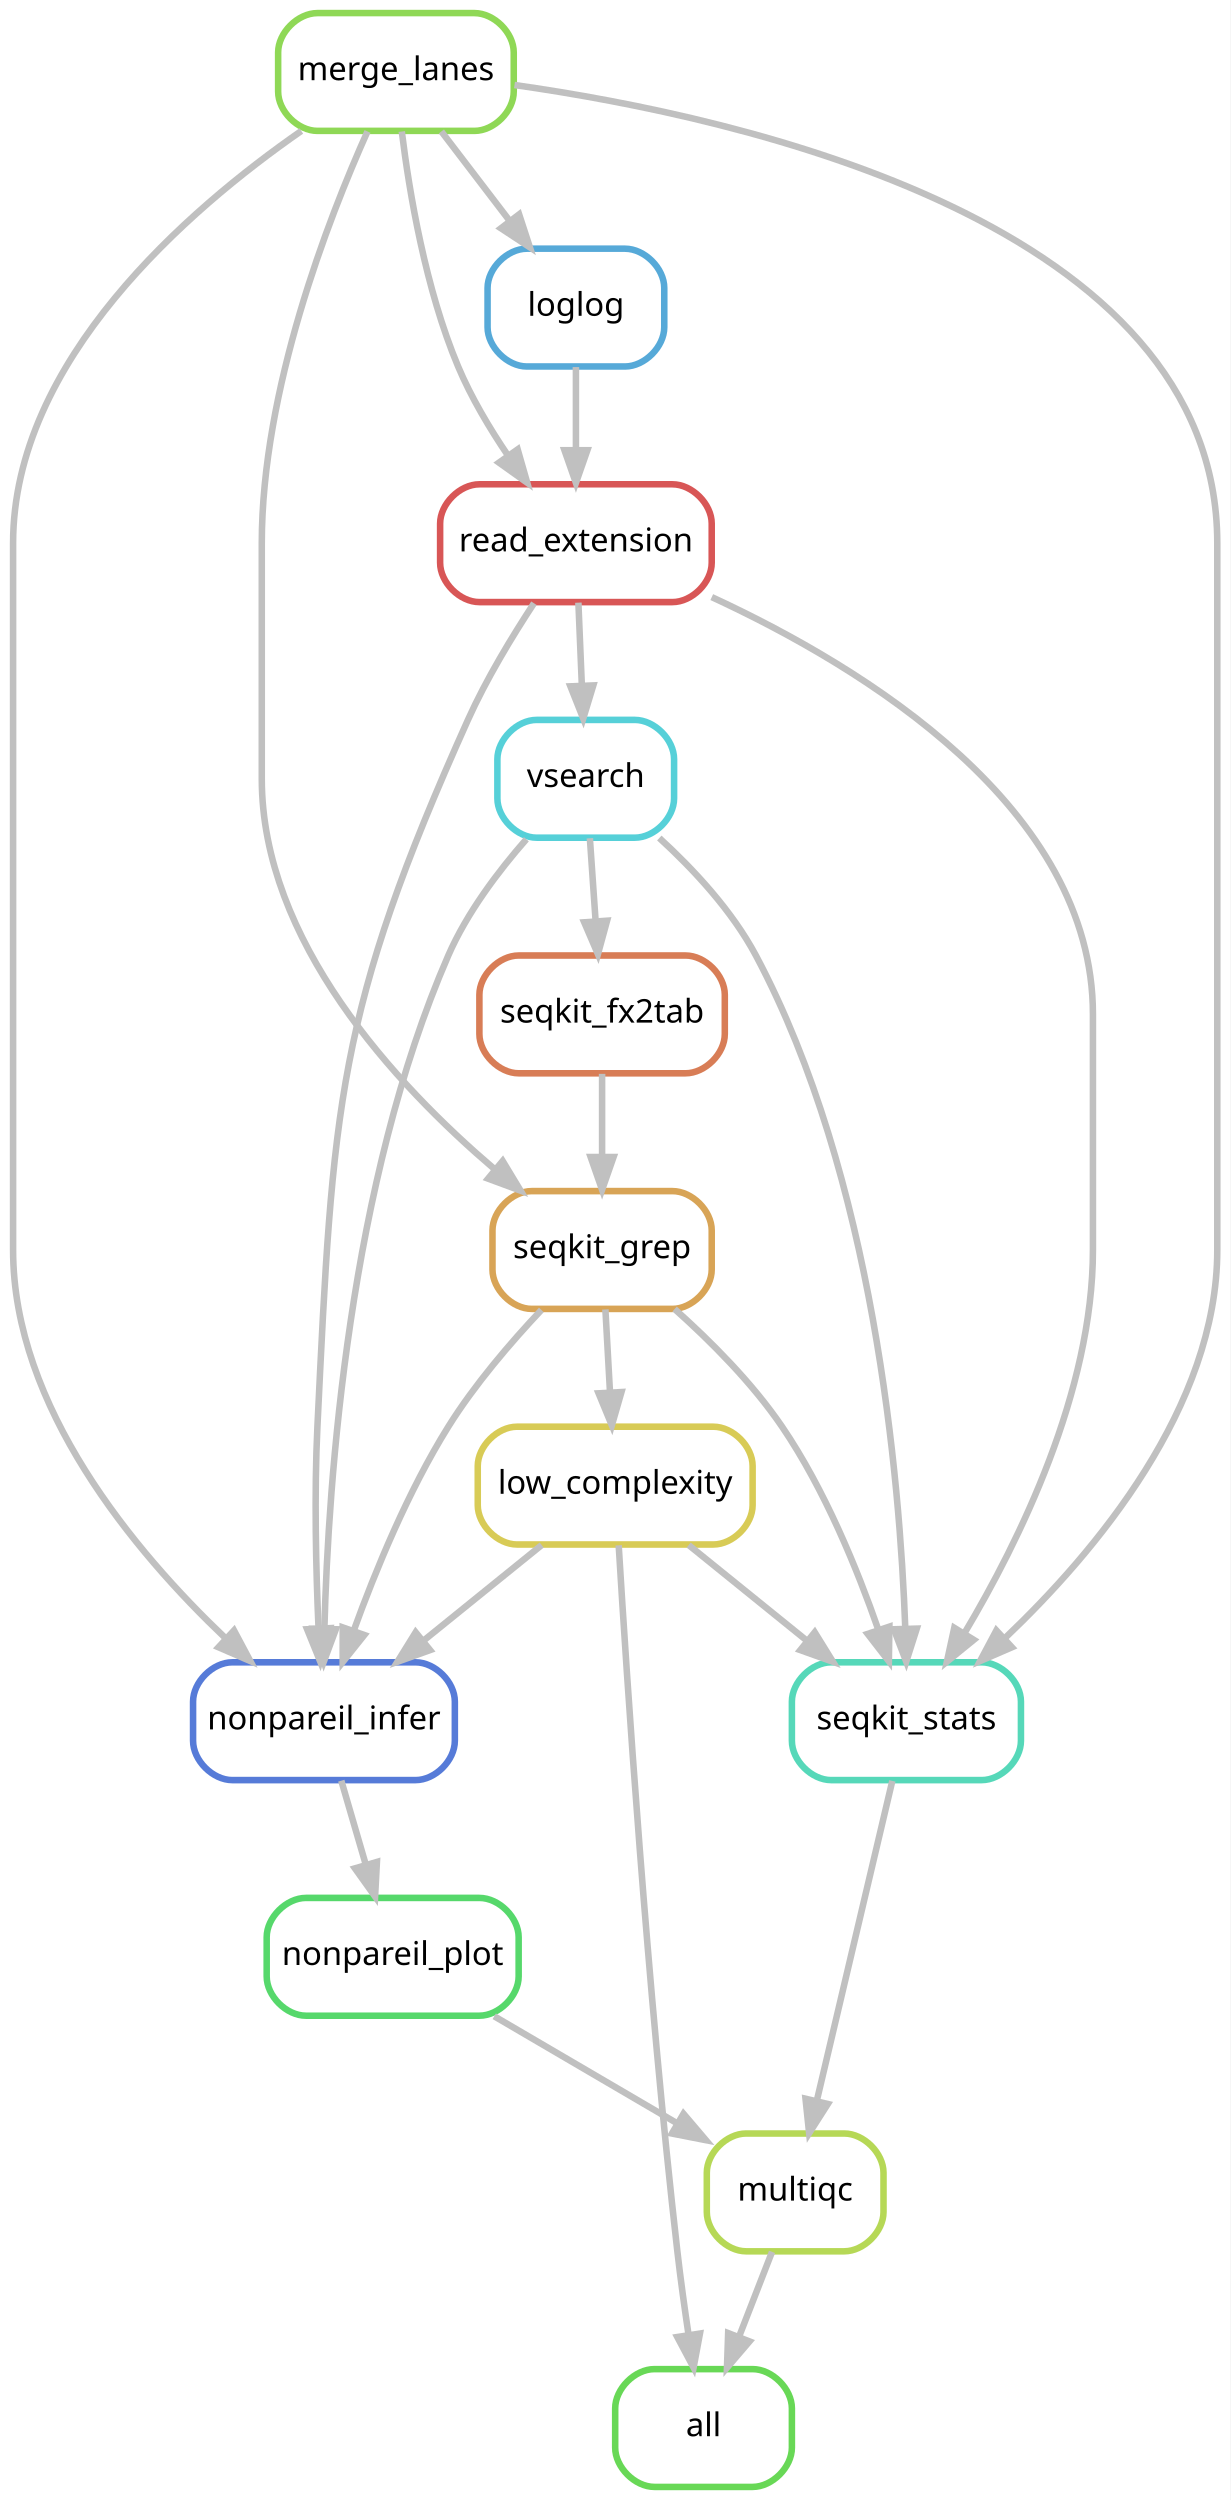
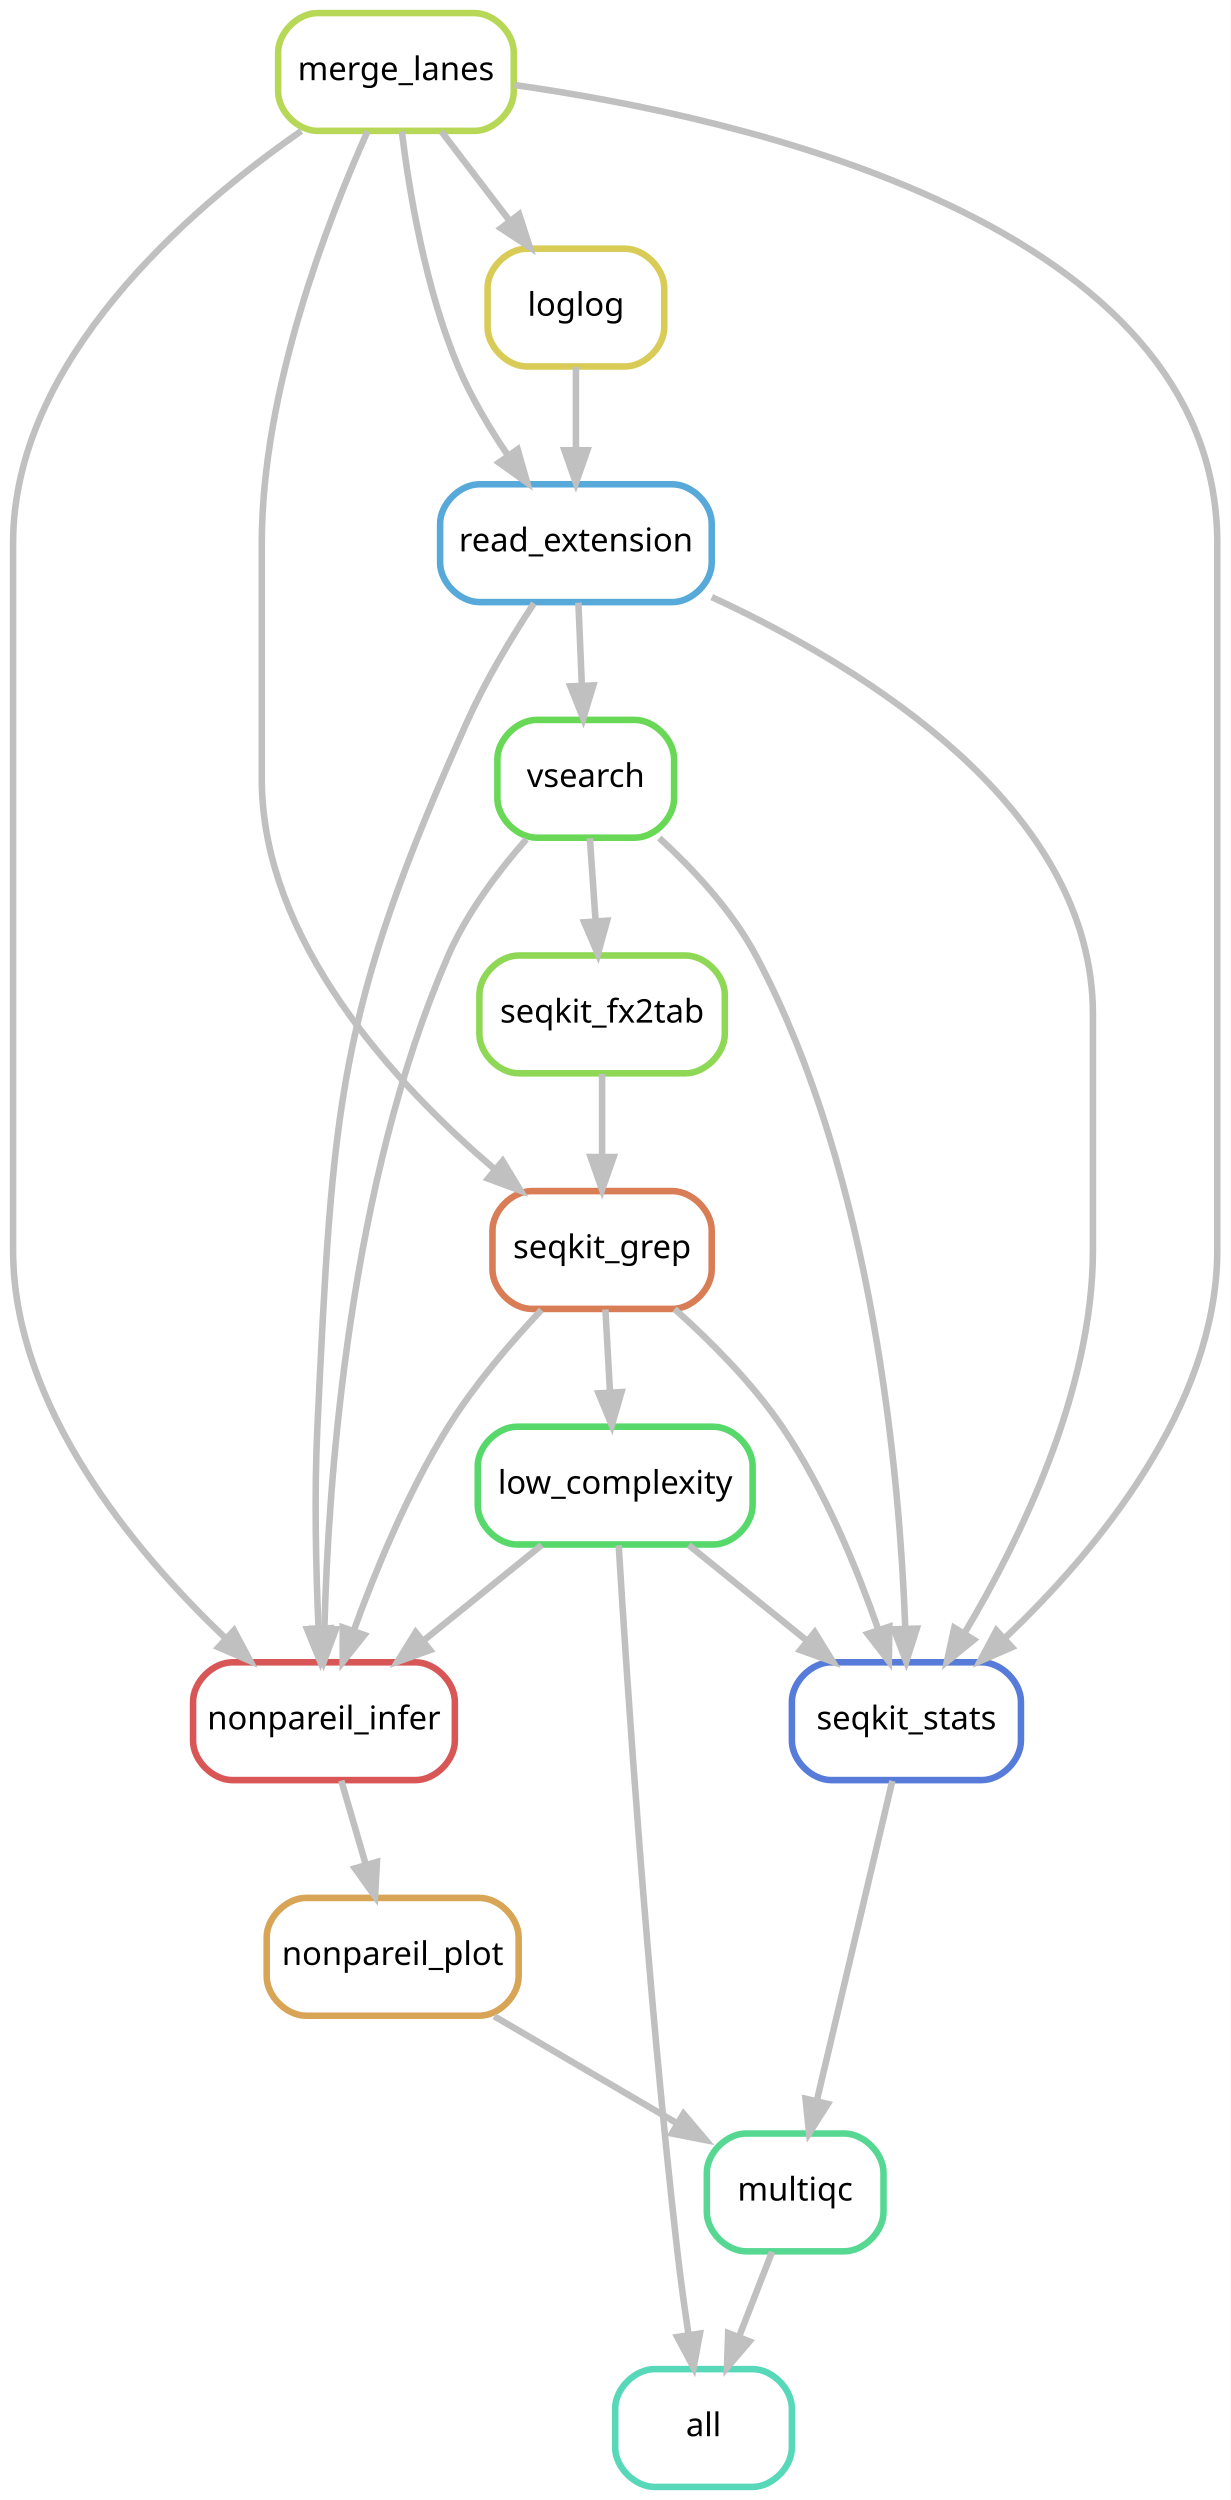
<svg xmlns="http://www.w3.org/2000/svg" width="376pt" height="764pt" viewBox="0.00 0.00 376.00 764.00">
  <g id="graph0" class="graph" transform="scale(1 1) rotate(0) translate(4 760)">
    <polygon fill="#ffffff" stroke="transparent" points="-4,4 -4,-760 372,-760 372,4 -4,4" />
    <g id="node1" class="node">
-       <path fill="none" stroke="#68d856" stroke-width="2" d="M226,-36C226,-36 196,-36 196,-36 190,-36 184,-30 184,-24 184,-24 184,-12 184,-12 184,-6 190,0 196,0 196,0 226,0 226,0 232,0 238,-6 238,-12 238,-12 238,-24 238,-24 238,-30 232,-36 226,-36" />
+       <path fill="none" stroke="#56d8b9" stroke-width="2" d="M226,-36C226,-36 196,-36 196,-36 190,-36 184,-30 184,-24 184,-24 184,-12 184,-12 184,-6 190,0 196,0 196,0 226,0 226,0 232,0 238,-6 238,-12 238,-12 238,-24 238,-24 238,-30 232,-36 226,-36" />
      <text text-anchor="middle" x="211" y="-15.5" font-family="sans" font-size="10.00" fill="#000000">all</text>
    </g>
    <g id="node2" class="node">
-       <path fill="none" stroke="#b6d856" stroke-width="2" d="M254,-108C254,-108 224,-108 224,-108 218,-108 212,-102 212,-96 212,-96 212,-84 212,-84 212,-78 218,-72 224,-72 224,-72 254,-72 254,-72 260,-72 266,-78 266,-84 266,-84 266,-96 266,-96 266,-102 260,-108 254,-108" />
+       <path fill="none" stroke="#56d892" stroke-width="2" d="M254,-108C254,-108 224,-108 224,-108 218,-108 212,-102 212,-96 212,-96 212,-84 212,-84 212,-78 218,-72 224,-72 224,-72 254,-72 254,-72 260,-72 266,-78 266,-84 266,-84 266,-96 266,-96 266,-102 260,-108 254,-108" />
      <text text-anchor="middle" x="239" y="-87.5" font-family="sans" font-size="10.00" fill="#000000">multiqc</text>
    </g>
    <g id="edge1" class="edge">
      <path fill="none" stroke="#c0c0c0" stroke-width="2" d="M231.934,-71.831C228.874,-63.962 225.222,-54.571 221.832,-45.853" />
      <polygon fill="#c0c0c0" stroke="#c0c0c0" stroke-width="2" points="225.047,-44.465 218.161,-36.413 218.523,-47.002 225.047,-44.465" />
    </g>
    <g id="node3" class="node">
-       <path fill="none" stroke="#56d8b9" stroke-width="2" d="M296,-252C296,-252 250,-252 250,-252 244,-252 238,-246 238,-240 238,-240 238,-228 238,-228 238,-222 244,-216 250,-216 250,-216 296,-216 296,-216 302,-216 308,-222 308,-228 308,-228 308,-240 308,-240 308,-246 302,-252 296,-252" />
+       <path fill="none" stroke="#567bd8" stroke-width="2" d="M296,-252C296,-252 250,-252 250,-252 244,-252 238,-246 238,-240 238,-240 238,-228 238,-228 238,-222 244,-216 250,-216 250,-216 296,-216 296,-216 302,-216 308,-222 308,-228 308,-228 308,-240 308,-240 308,-246 302,-252 296,-252" />
      <text text-anchor="middle" x="273" y="-231.5" font-family="sans" font-size="10.00" fill="#000000">seqkit_stats</text>
    </g>
    <g id="edge4" class="edge">
      <path fill="none" stroke="#c0c0c0" stroke-width="2" d="M268.694,-215.762C262.869,-191.093 252.425,-146.86 245.605,-117.973" />
      <polygon fill="#c0c0c0" stroke="#c0c0c0" stroke-width="2" points="248.976,-117.018 243.271,-108.09 242.163,-118.626 248.976,-117.018" />
    </g>
    <g id="node4" class="node">
-       <path fill="none" stroke="#8fd856" stroke-width="2" d="M141,-756C141,-756 93,-756 93,-756 87,-756 81,-750 81,-744 81,-744 81,-732 81,-732 81,-726 87,-720 93,-720 93,-720 141,-720 141,-720 147,-720 153,-726 153,-732 153,-732 153,-744 153,-744 153,-750 147,-756 141,-756" />
+       <path fill="none" stroke="#b6d856" stroke-width="2" d="M141,-756C141,-756 93,-756 93,-756 87,-756 81,-750 81,-744 81,-744 81,-732 81,-732 81,-726 87,-720 93,-720 93,-720 141,-720 141,-720 147,-720 153,-726 153,-732 153,-732 153,-744 153,-744 153,-750 147,-756 141,-756" />
      <text text-anchor="middle" x="117" y="-735.5" font-family="sans" font-size="10.00" fill="#000000">merge_lanes</text>
    </g>
-     <g id="edge8" class="edge">
+     <g id="edge6" class="edge">
      <path fill="none" stroke="#c0c0c0" stroke-width="2" d="M153.23,-734.017C222.739,-724.155 368,-691.839 368,-594 368,-594 368,-594 368,-378 368,-330.091 330.909,-285.831 303.079,-259.365" />
      <polygon fill="#c0c0c0" stroke="#c0c0c0" stroke-width="2" points="305.236,-256.594 295.514,-252.384 300.489,-261.738 305.236,-256.594" />
    </g>
    <g id="node6" class="node">
-       <path fill="none" stroke="#567bd8" stroke-width="2" d="M123,-252C123,-252 67,-252 67,-252 61,-252 55,-246 55,-240 55,-240 55,-228 55,-228 55,-222 61,-216 67,-216 67,-216 123,-216 123,-216 129,-216 135,-222 135,-228 135,-228 135,-240 135,-240 135,-246 129,-252 123,-252" />
+       <path fill="none" stroke="#d85656" stroke-width="2" d="M123,-252C123,-252 67,-252 67,-252 61,-252 55,-246 55,-240 55,-240 55,-228 55,-228 55,-222 61,-216 67,-216 67,-216 123,-216 123,-216 129,-216 135,-222 135,-228 135,-228 135,-240 135,-240 135,-246 129,-252 123,-252" />
      <text text-anchor="middle" x="95" y="-231.5" font-family="sans" font-size="10.00" fill="#000000">nonpareil_infer</text>
    </g>
-     <g id="edge14" class="edge">
+     <g id="edge12" class="edge">
      <path fill="none" stroke="#c0c0c0" stroke-width="2" d="M88.079,-719.978C53.432,-695.897 0,-649.726 0,-594 0,-594 0,-594 0,-378 0,-330.091 37.091,-285.831 64.921,-259.365" />
      <polygon fill="#c0c0c0" stroke="#c0c0c0" stroke-width="2" points="67.511,-261.738 72.486,-252.384 62.764,-256.594 67.511,-261.738" />
    </g>
    <g id="node7" class="node">
-       <path fill="none" stroke="#d85656" stroke-width="2" d="M201.5,-612C201.5,-612 142.5,-612 142.5,-612 136.5,-612 130.5,-606 130.5,-600 130.5,-600 130.5,-588 130.5,-588 130.5,-582 136.5,-576 142.5,-576 142.5,-576 201.5,-576 201.5,-576 207.5,-576 213.5,-582 213.5,-588 213.5,-588 213.5,-600 213.5,-600 213.5,-606 207.5,-612 201.5,-612" />
+       <path fill="none" stroke="#56a9d8" stroke-width="2" d="M201.5,-612C201.5,-612 142.5,-612 142.5,-612 136.5,-612 130.5,-606 130.5,-600 130.5,-600 130.5,-588 130.5,-588 130.5,-582 136.5,-576 142.5,-576 142.5,-576 201.5,-576 201.5,-576 207.5,-576 213.5,-582 213.5,-588 213.5,-588 213.5,-600 213.5,-600 213.5,-606 207.5,-612 201.5,-612" />
      <text text-anchor="middle" x="172" y="-591.5" font-family="sans" font-size="10.00" fill="#000000">read_extension</text>
    </g>
    <g id="edge17" class="edge">
      <path fill="none" stroke="#c0c0c0" stroke-width="2" d="M118.79,-719.808C121.089,-701.188 126.034,-671.701 136,-648 139.954,-638.595 145.615,-629.088 151.28,-620.727" />
      <polygon fill="#c0c0c0" stroke="#c0c0c0" stroke-width="2" points="154.196,-622.666 157.115,-612.481 148.482,-618.623 154.196,-622.666" />
    </g>
    <g id="node8" class="node">
-       <path fill="none" stroke="#56a9d8" stroke-width="2" d="M187,-684C187,-684 157,-684 157,-684 151,-684 145,-678 145,-672 145,-672 145,-660 145,-660 145,-654 151,-648 157,-648 157,-648 187,-648 187,-648 193,-648 199,-654 199,-660 199,-660 199,-672 199,-672 199,-678 193,-684 187,-684" />
+       <path fill="none" stroke="#d8cb56" stroke-width="2" d="M187,-684C187,-684 157,-684 157,-684 151,-684 145,-678 145,-672 145,-672 145,-660 145,-660 145,-654 151,-648 157,-648 157,-648 187,-648 187,-648 193,-648 199,-654 199,-660 199,-660 199,-672 199,-672 199,-678 193,-684 187,-684" />
      <text text-anchor="middle" x="172" y="-663.5" font-family="sans" font-size="10.00" fill="#000000">loglog</text>
    </g>
    <g id="edge18" class="edge">
      <path fill="none" stroke="#c0c0c0" stroke-width="2" d="M130.879,-719.831C137.214,-711.539 144.838,-701.557 151.793,-692.453" />
      <polygon fill="#c0c0c0" stroke="#c0c0c0" stroke-width="2" points="154.645,-694.485 157.934,-684.413 149.083,-690.235 154.645,-694.485" />
    </g>
    <g id="node10" class="node">
-       <path fill="none" stroke="#d8a456" stroke-width="2" d="M201.5,-396C201.5,-396 158.5,-396 158.5,-396 152.5,-396 146.5,-390 146.5,-384 146.5,-384 146.5,-372 146.5,-372 146.5,-366 152.5,-360 158.5,-360 158.5,-360 201.5,-360 201.5,-360 207.5,-360 213.5,-366 213.5,-372 213.5,-372 213.5,-384 213.5,-384 213.5,-390 207.5,-396 201.5,-396" />
+       <path fill="none" stroke="#d87d56" stroke-width="2" d="M201.5,-396C201.5,-396 158.5,-396 158.5,-396 152.5,-396 146.5,-390 146.5,-384 146.5,-384 146.5,-372 146.5,-372 146.5,-366 152.5,-360 158.5,-360 158.5,-360 201.5,-360 201.5,-360 207.5,-360 213.5,-366 213.5,-372 213.5,-372 213.5,-384 213.5,-384 213.5,-390 207.5,-396 201.5,-396" />
      <text text-anchor="middle" x="180" y="-375.5" font-family="sans" font-size="10.00" fill="#000000">seqkit_grep</text>
    </g>
-     <g id="edge21" class="edge">
+     <g id="edge20" class="edge">
      <path fill="none" stroke="#c0c0c0" stroke-width="2" d="M108.305,-719.832C96.27,-692.972 76,-640.788 76,-594 76,-594 76,-594 76,-522 76,-472.601 116.719,-428.642 147.2,-402.656" />
      <polygon fill="#c0c0c0" stroke="#c0c0c0" stroke-width="2" points="149.615,-405.2 155.089,-396.129 145.153,-399.807 149.615,-405.2" />
    </g>
    <g id="node5" class="node">
-       <path fill="none" stroke="#56d86b" stroke-width="2" d="M142.5,-180C142.5,-180 89.5,-180 89.5,-180 83.5,-180 77.5,-174 77.5,-168 77.5,-168 77.5,-156 77.5,-156 77.5,-150 83.5,-144 89.5,-144 89.5,-144 142.5,-144 142.5,-144 148.5,-144 154.5,-150 154.5,-156 154.5,-156 154.5,-168 154.5,-168 154.5,-174 148.5,-180 142.5,-180" />
+       <path fill="none" stroke="#d8a456" stroke-width="2" d="M142.5,-180C142.5,-180 89.5,-180 89.5,-180 83.5,-180 77.5,-174 77.5,-168 77.5,-168 77.5,-156 77.5,-156 77.5,-150 83.5,-144 89.5,-144 89.5,-144 142.5,-144 142.5,-144 148.5,-144 154.5,-150 154.5,-156 154.5,-156 154.5,-168 154.5,-168 154.5,-174 148.5,-180 142.5,-180" />
      <text text-anchor="middle" x="116" y="-159.5" font-family="sans" font-size="10.00" fill="#000000">nonpareil_plot</text>
    </g>
    <g id="edge3" class="edge">
      <path fill="none" stroke="#c0c0c0" stroke-width="2" d="M147.038,-143.831C164.007,-133.898 185.115,-121.542 202.828,-111.174" />
      <polygon fill="#c0c0c0" stroke="#c0c0c0" stroke-width="2" points="204.879,-114.029 211.74,-105.957 201.342,-107.988 204.879,-114.029" />
    </g>
    <g id="edge10" class="edge">
      <path fill="none" stroke="#c0c0c0" stroke-width="2" d="M100.299,-215.831C102.57,-208.046 105.275,-198.773 107.794,-190.135" />
      <polygon fill="#c0c0c0" stroke="#c0c0c0" stroke-width="2" points="111.189,-190.993 110.629,-180.413 104.469,-189.033 111.189,-190.993" />
    </g>
-     <g id="edge5" class="edge">
+     <g id="edge9" class="edge">
      <path fill="none" stroke="#c0c0c0" stroke-width="2" d="M213.513,-577.527C260.325,-555.892 330,-513.093 330,-450 330,-450 330,-450 330,-378 330,-334.76 307.505,-289.019 290.779,-260.983" />
      <polygon fill="#c0c0c0" stroke="#c0c0c0" stroke-width="2" points="293.587,-258.869 285.368,-252.183 287.624,-262.535 293.587,-258.869" />
    </g>
-     <g id="edge11" class="edge">
+     <g id="edge15" class="edge">
      <path fill="none" stroke="#c0c0c0" stroke-width="2" d="M159.183,-575.645C152.504,-565.483 144.587,-552.426 139,-540 98.749,-450.48 97.754,-422.038 93,-324 92.003,-303.445 92.561,-280.226 93.338,-262.52" />
      <polygon fill="#c0c0c0" stroke="#c0c0c0" stroke-width="2" points="96.846,-262.44 93.838,-252.281 89.854,-262.099 96.846,-262.44" />
    </g>
    <g id="node9" class="node">
-       <path fill="none" stroke="#56d0d8" stroke-width="2" d="M190,-540C190,-540 160,-540 160,-540 154,-540 148,-534 148,-528 148,-528 148,-516 148,-516 148,-510 154,-504 160,-504 160,-504 190,-504 190,-504 196,-504 202,-510 202,-516 202,-516 202,-528 202,-528 202,-534 196,-540 190,-540" />
+       <path fill="none" stroke="#68d856" stroke-width="2" d="M190,-540C190,-540 160,-540 160,-540 154,-540 148,-534 148,-528 148,-528 148,-516 148,-516 148,-510 154,-504 160,-504 160,-504 190,-504 190,-504 196,-504 202,-510 202,-516 202,-516 202,-528 202,-528 202,-534 196,-540 190,-540" />
      <text text-anchor="middle" x="175" y="-519.5" font-family="sans" font-size="10.00" fill="#000000">vsearch</text>
    </g>
    <g id="edge19" class="edge">
      <path fill="none" stroke="#c0c0c0" stroke-width="2" d="M172.757,-575.831C173.078,-568.131 173.459,-558.974 173.816,-550.417" />
      <polygon fill="#c0c0c0" stroke="#c0c0c0" stroke-width="2" points="177.313,-550.55 174.233,-540.413 170.319,-550.259 177.313,-550.55" />
    </g>
    <g id="edge16" class="edge">
      <path fill="none" stroke="#c0c0c0" stroke-width="2" d="M172,-647.831C172,-640.131 172,-630.974 172,-622.417" />
      <polygon fill="#c0c0c0" stroke="#c0c0c0" stroke-width="2" points="175.5,-622.413 172,-612.413 168.5,-622.413 175.5,-622.413" />
    </g>
-     <g id="edge9" class="edge">
+     <g id="edge7" class="edge">
      <path fill="none" stroke="#c0c0c0" stroke-width="2" d="M197.483,-503.903C207.973,-494.3 219.721,-481.671 227,-468 263.03,-400.335 271.005,-308.141 272.659,-262.296" />
      <polygon fill="#c0c0c0" stroke="#c0c0c0" stroke-width="2" points="276.16,-262.296 272.946,-252.201 269.163,-262.097 276.16,-262.296" />
    </g>
-     <g id="edge15" class="edge">
+     <g id="edge13" class="edge">
      <path fill="none" stroke="#c0c0c0" stroke-width="2" d="M156.855,-503.534C148.279,-493.747 138.694,-481.065 133,-468 102.693,-398.463 96.329,-307.766 95.141,-262.419" />
      <polygon fill="#c0c0c0" stroke="#c0c0c0" stroke-width="2" points="98.635,-262.094 94.942,-252.164 91.636,-262.23 98.635,-262.094" />
    </g>
    <g id="node11" class="node">
-       <path fill="none" stroke="#d87d56" stroke-width="2" d="M205.5,-468C205.5,-468 154.5,-468 154.5,-468 148.5,-468 142.5,-462 142.5,-456 142.5,-456 142.5,-444 142.5,-444 142.5,-438 148.5,-432 154.5,-432 154.5,-432 205.5,-432 205.5,-432 211.5,-432 217.5,-438 217.5,-444 217.5,-444 217.5,-456 217.5,-456 217.5,-462 211.5,-468 205.5,-468" />
+       <path fill="none" stroke="#8fd856" stroke-width="2" d="M205.5,-468C205.5,-468 154.5,-468 154.5,-468 148.5,-468 142.5,-462 142.5,-456 142.5,-456 142.5,-444 142.5,-444 142.5,-438 148.5,-432 154.5,-432 154.5,-432 205.5,-432 205.5,-432 211.5,-432 217.5,-438 217.5,-444 217.5,-444 217.5,-456 217.5,-456 217.5,-462 211.5,-468 205.5,-468" />
      <text text-anchor="middle" x="180" y="-447.5" font-family="sans" font-size="10.00" fill="#000000">seqkit_fx2tab</text>
    </g>
    <g id="edge22" class="edge">
      <path fill="none" stroke="#c0c0c0" stroke-width="2" d="M176.262,-503.831C176.797,-496.131 177.432,-486.974 178.027,-478.417" />
      <polygon fill="#c0c0c0" stroke="#c0c0c0" stroke-width="2" points="181.52,-478.632 178.721,-468.413 174.537,-478.147 181.52,-478.632" />
    </g>
-     <g id="edge6" class="edge">
+     <g id="edge5" class="edge">
      <path fill="none" stroke="#c0c0c0" stroke-width="2" d="M202.159,-359.959C213.112,-350.187 225.897,-337.391 235,-324 248.034,-304.827 257.982,-280.471 264.425,-261.932" />
      <polygon fill="#c0c0c0" stroke="#c0c0c0" stroke-width="2" points="267.793,-262.895 267.64,-252.301 261.153,-260.678 267.793,-262.895" />
    </g>
-     <g id="edge12" class="edge">
+     <g id="edge11" class="edge">
      <path fill="none" stroke="#c0c0c0" stroke-width="2" d="M161.447,-359.677C152.077,-349.731 141.027,-336.864 133,-324 120.728,-304.332 110.727,-280.009 104.071,-261.609" />
      <polygon fill="#c0c0c0" stroke="#c0c0c0" stroke-width="2" points="107.336,-260.342 100.725,-252.063 100.73,-262.658 107.336,-260.342" />
    </g>
    <g id="node12" class="node">
-       <path fill="none" stroke="#d8cb56" stroke-width="2" d="M214,-324C214,-324 154,-324 154,-324 148,-324 142,-318 142,-312 142,-312 142,-300 142,-300 142,-294 148,-288 154,-288 154,-288 214,-288 214,-288 220,-288 226,-294 226,-300 226,-300 226,-312 226,-312 226,-318 220,-324 214,-324" />
+       <path fill="none" stroke="#56d86b" stroke-width="2" d="M214,-324C214,-324 154,-324 154,-324 148,-324 142,-318 142,-312 142,-312 142,-300 142,-300 142,-294 148,-288 154,-288 154,-288 214,-288 214,-288 220,-288 226,-294 226,-300 226,-300 226,-312 226,-312 226,-318 220,-324 214,-324" />
      <text text-anchor="middle" x="184" y="-303.5" font-family="sans" font-size="10.00" fill="#000000">low_complexity</text>
    </g>
    <g id="edge23" class="edge">
      <path fill="none" stroke="#c0c0c0" stroke-width="2" d="M181.009,-359.831C181.437,-352.131 181.946,-342.974 182.421,-334.417" />
      <polygon fill="#c0c0c0" stroke="#c0c0c0" stroke-width="2" points="185.917,-334.592 182.977,-324.413 178.928,-334.204 185.917,-334.592" />
    </g>
-     <g id="edge20" class="edge">
+     <g id="edge21" class="edge">
      <path fill="none" stroke="#c0c0c0" stroke-width="2" d="M180,-431.831C180,-424.131 180,-414.974 180,-406.417" />
      <polygon fill="#c0c0c0" stroke="#c0c0c0" stroke-width="2" points="183.5,-406.413 180,-396.413 176.5,-406.413 183.5,-406.413" />
    </g>
    <g id="edge2" class="edge">
      <path fill="none" stroke="#c0c0c0" stroke-width="2" d="M185.07,-287.755C187.473,-248.311 193.816,-152.178 203,-72 203.956,-63.658 205.208,-54.623 206.437,-46.373" />
      <polygon fill="#c0c0c0" stroke="#c0c0c0" stroke-width="2" points="209.902,-46.87 207.958,-36.455 202.982,-45.809 209.902,-46.87" />
    </g>
-     <g id="edge7" class="edge">
+     <g id="edge8" class="edge">
      <path fill="none" stroke="#c0c0c0" stroke-width="2" d="M206.458,-287.831C217.421,-278.963 230.77,-268.164 242.626,-258.572" />
      <polygon fill="#c0c0c0" stroke="#c0c0c0" stroke-width="2" points="244.976,-261.173 250.549,-252.163 240.573,-255.731 244.976,-261.173" />
    </g>
-     <g id="edge13" class="edge">
+     <g id="edge14" class="edge">
      <path fill="none" stroke="#c0c0c0" stroke-width="2" d="M161.542,-287.831C150.579,-278.963 137.23,-268.164 125.374,-258.572" />
      <polygon fill="#c0c0c0" stroke="#c0c0c0" stroke-width="2" points="127.427,-255.731 117.451,-252.163 123.025,-261.173 127.427,-255.731" />
    </g>
  </g>
</svg>
